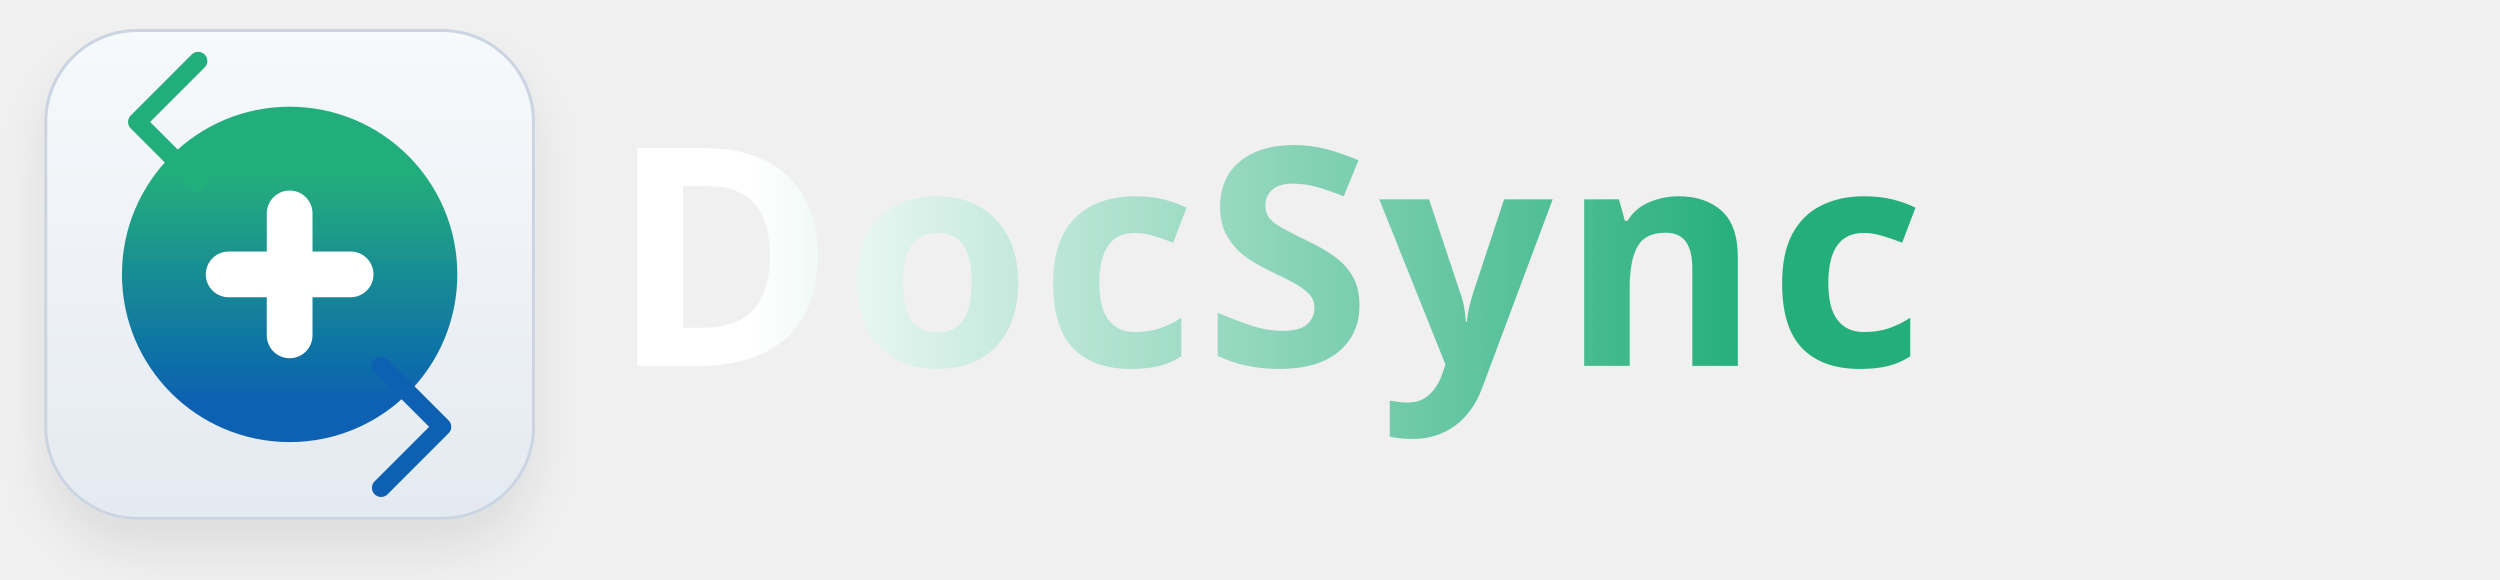
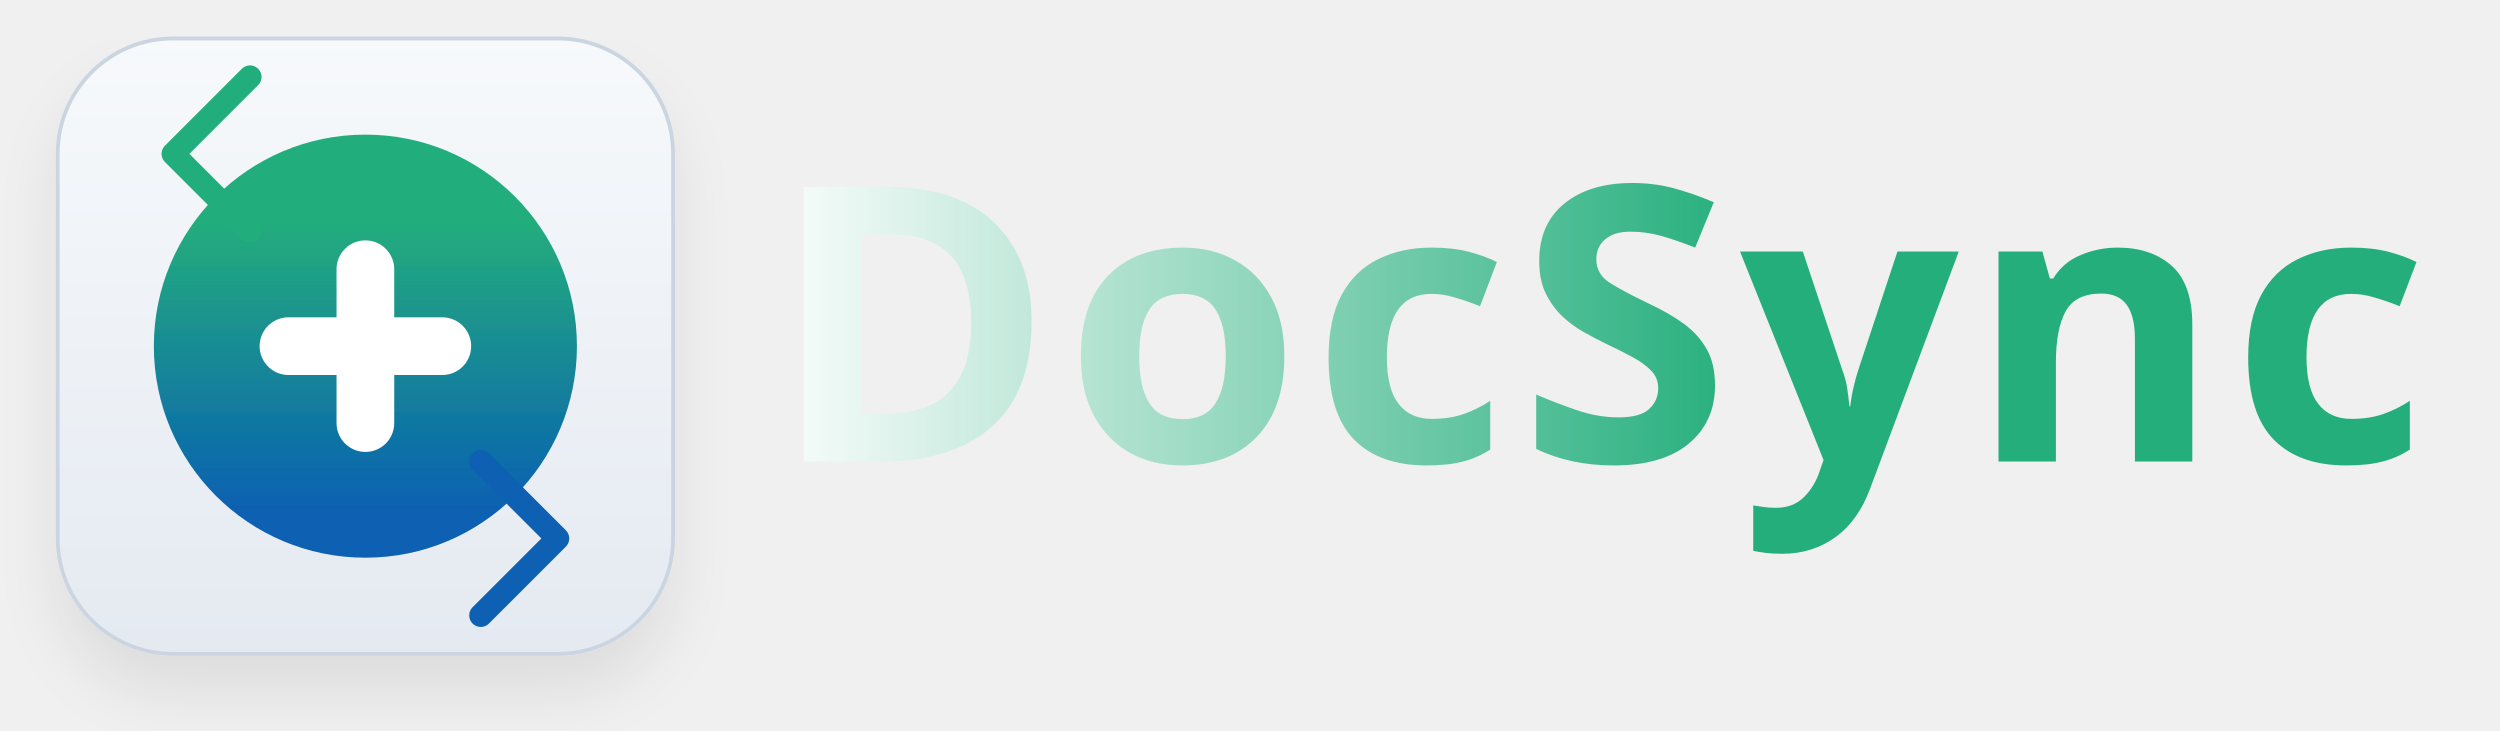
- <svg xmlns="http://www.w3.org/2000/svg" width="164" height="38" viewBox="0 0 164 38" fill="none">
+ <svg xmlns="http://www.w3.org/2000/svg" width="130" height="38" viewBox="0 0 130 38" fill="none">
  <defs>
    <filter id="shadow" x="-20%" y="-20%" width="140%" height="140%" filterUnits="userSpaceOnUse" color-interpolation-filters="sRGB">
      <feDropShadow dx="0" dy="1" stdDeviation="1" flood-color="#0F172A" flood-opacity="0.1" />
      <feDropShadow dx="0" dy="2" stdDeviation="1.5" flood-color="#0F172A" flood-opacity="0.08" />
    </filter>
    <linearGradient id="iconGradient" x1="0%" y1="0%" x2="0%" y2="100%" gradientUnits="userSpaceOnUse">
      <stop offset="0%" stop-color="#24ae7c" />
      <stop offset="30%" stop-color="#24ae7c" />
      <stop offset="70%" stop-color="#0860b2ff" />
      <stop offset="100%" stop-color="#0860b2ff" />
    </linearGradient>
    <linearGradient id="bgGradient" x1="50%" y1="0%" x2="50%" y2="100%" gradientUnits="userSpaceOnUse">
      <stop offset="0%" stop-color="#F8FAFC" />
      <stop offset="100%" stop-color="#E2E8F0" />
    </linearGradient>
    <linearGradient id="textGradient" x1="0%" y1="0%" x2="100%" y2="0%" gradientUnits="userSpaceOnUse">
      <stop offset="0%" stop-color="white" />
      <stop offset="30%" stop-color="white" />
      <stop offset="70%" stop-color="#24ae7c" />
      <stop offset="100%" stop-color="#24ae7c" />
    </linearGradient>
  </defs>
  <g filter="url(#shadow)">
    <rect x="3" y="2" width="32" height="32" rx="6" fill="url(#bgGradient)" />
    <rect x="3" y="2" width="32" height="32" rx="6" stroke="#CBD5E1" stroke-width="0.2" />
    <circle cx="19" cy="18" r="11" fill="url(#iconGradient)" />
    <path d="M19 14V22M15 18H23" stroke="white" stroke-width="3" stroke-linecap="round" />
    <path d="M13 12L9 8L13 4" stroke="#24ae7c" stroke-width="1.2" stroke-linecap="round" stroke-linejoin="round" />
    <path d="M25 24L29 28L25 32" stroke="#0860b2ff" stroke-width="1.2" stroke-linecap="round" stroke-linejoin="round" />
  </g>
  <text x="40" y="24" font-family="'Segoe UI', system-ui, -apple-system, sans-serif" font-size="20" font-weight="600" letter-spacing="0.5" fill="url(#textGradient)">DocSync</text>
</svg>
